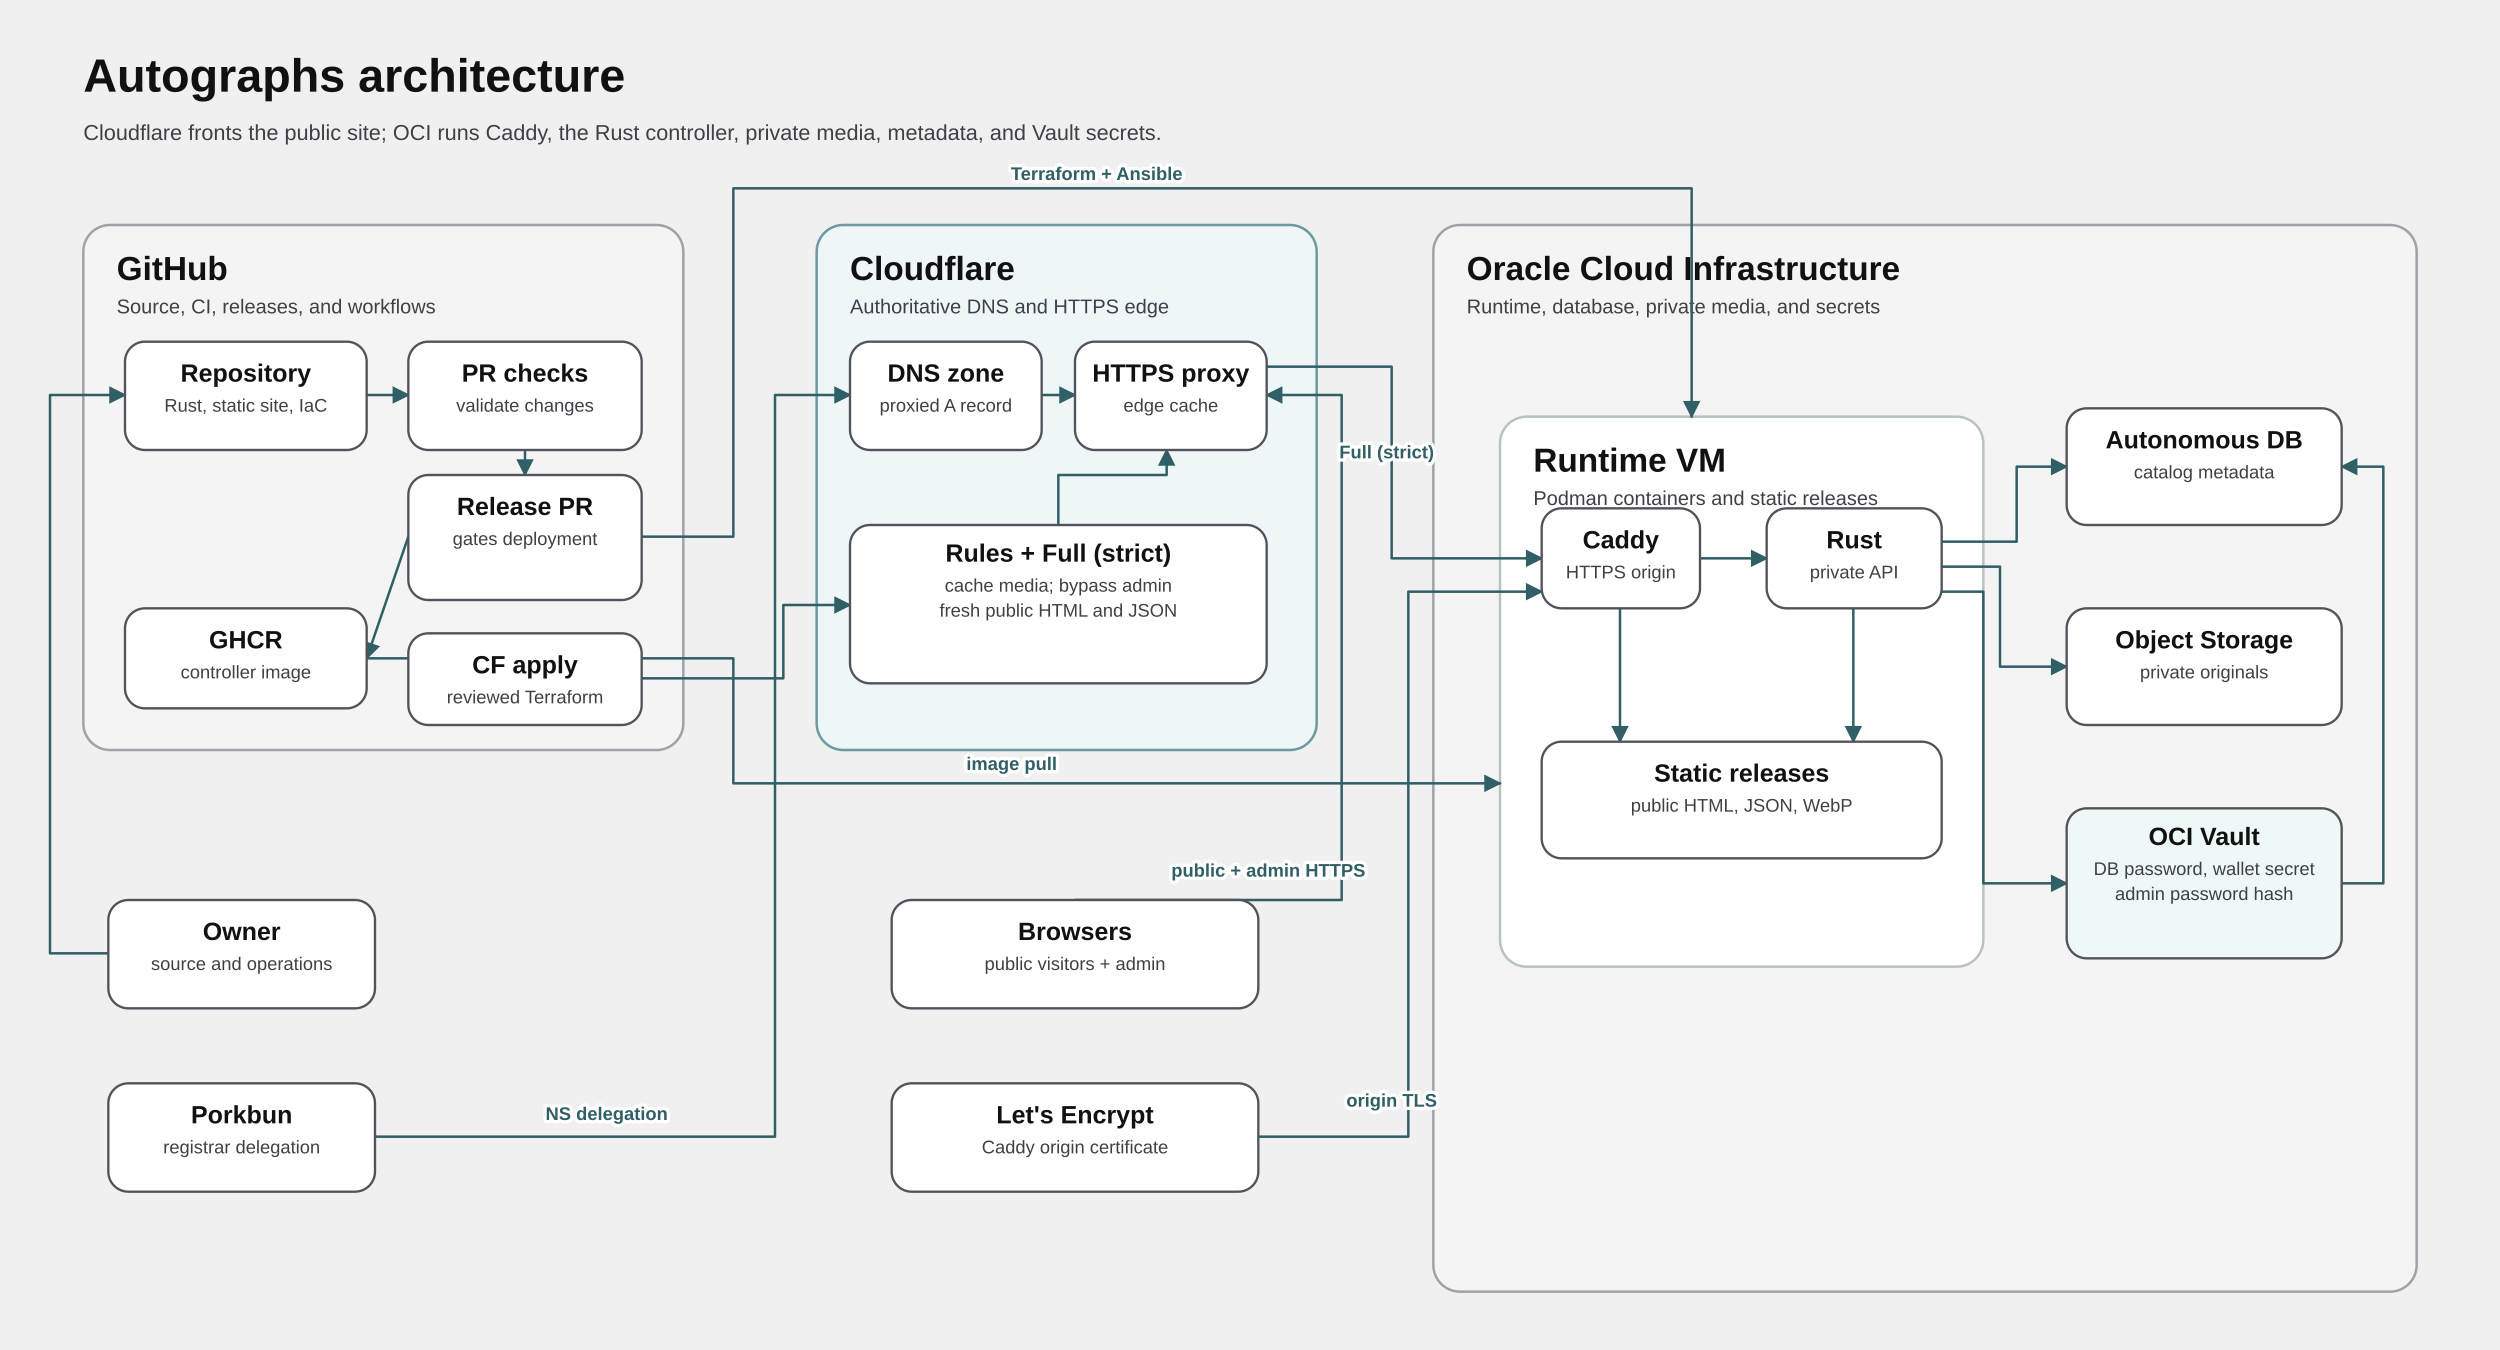
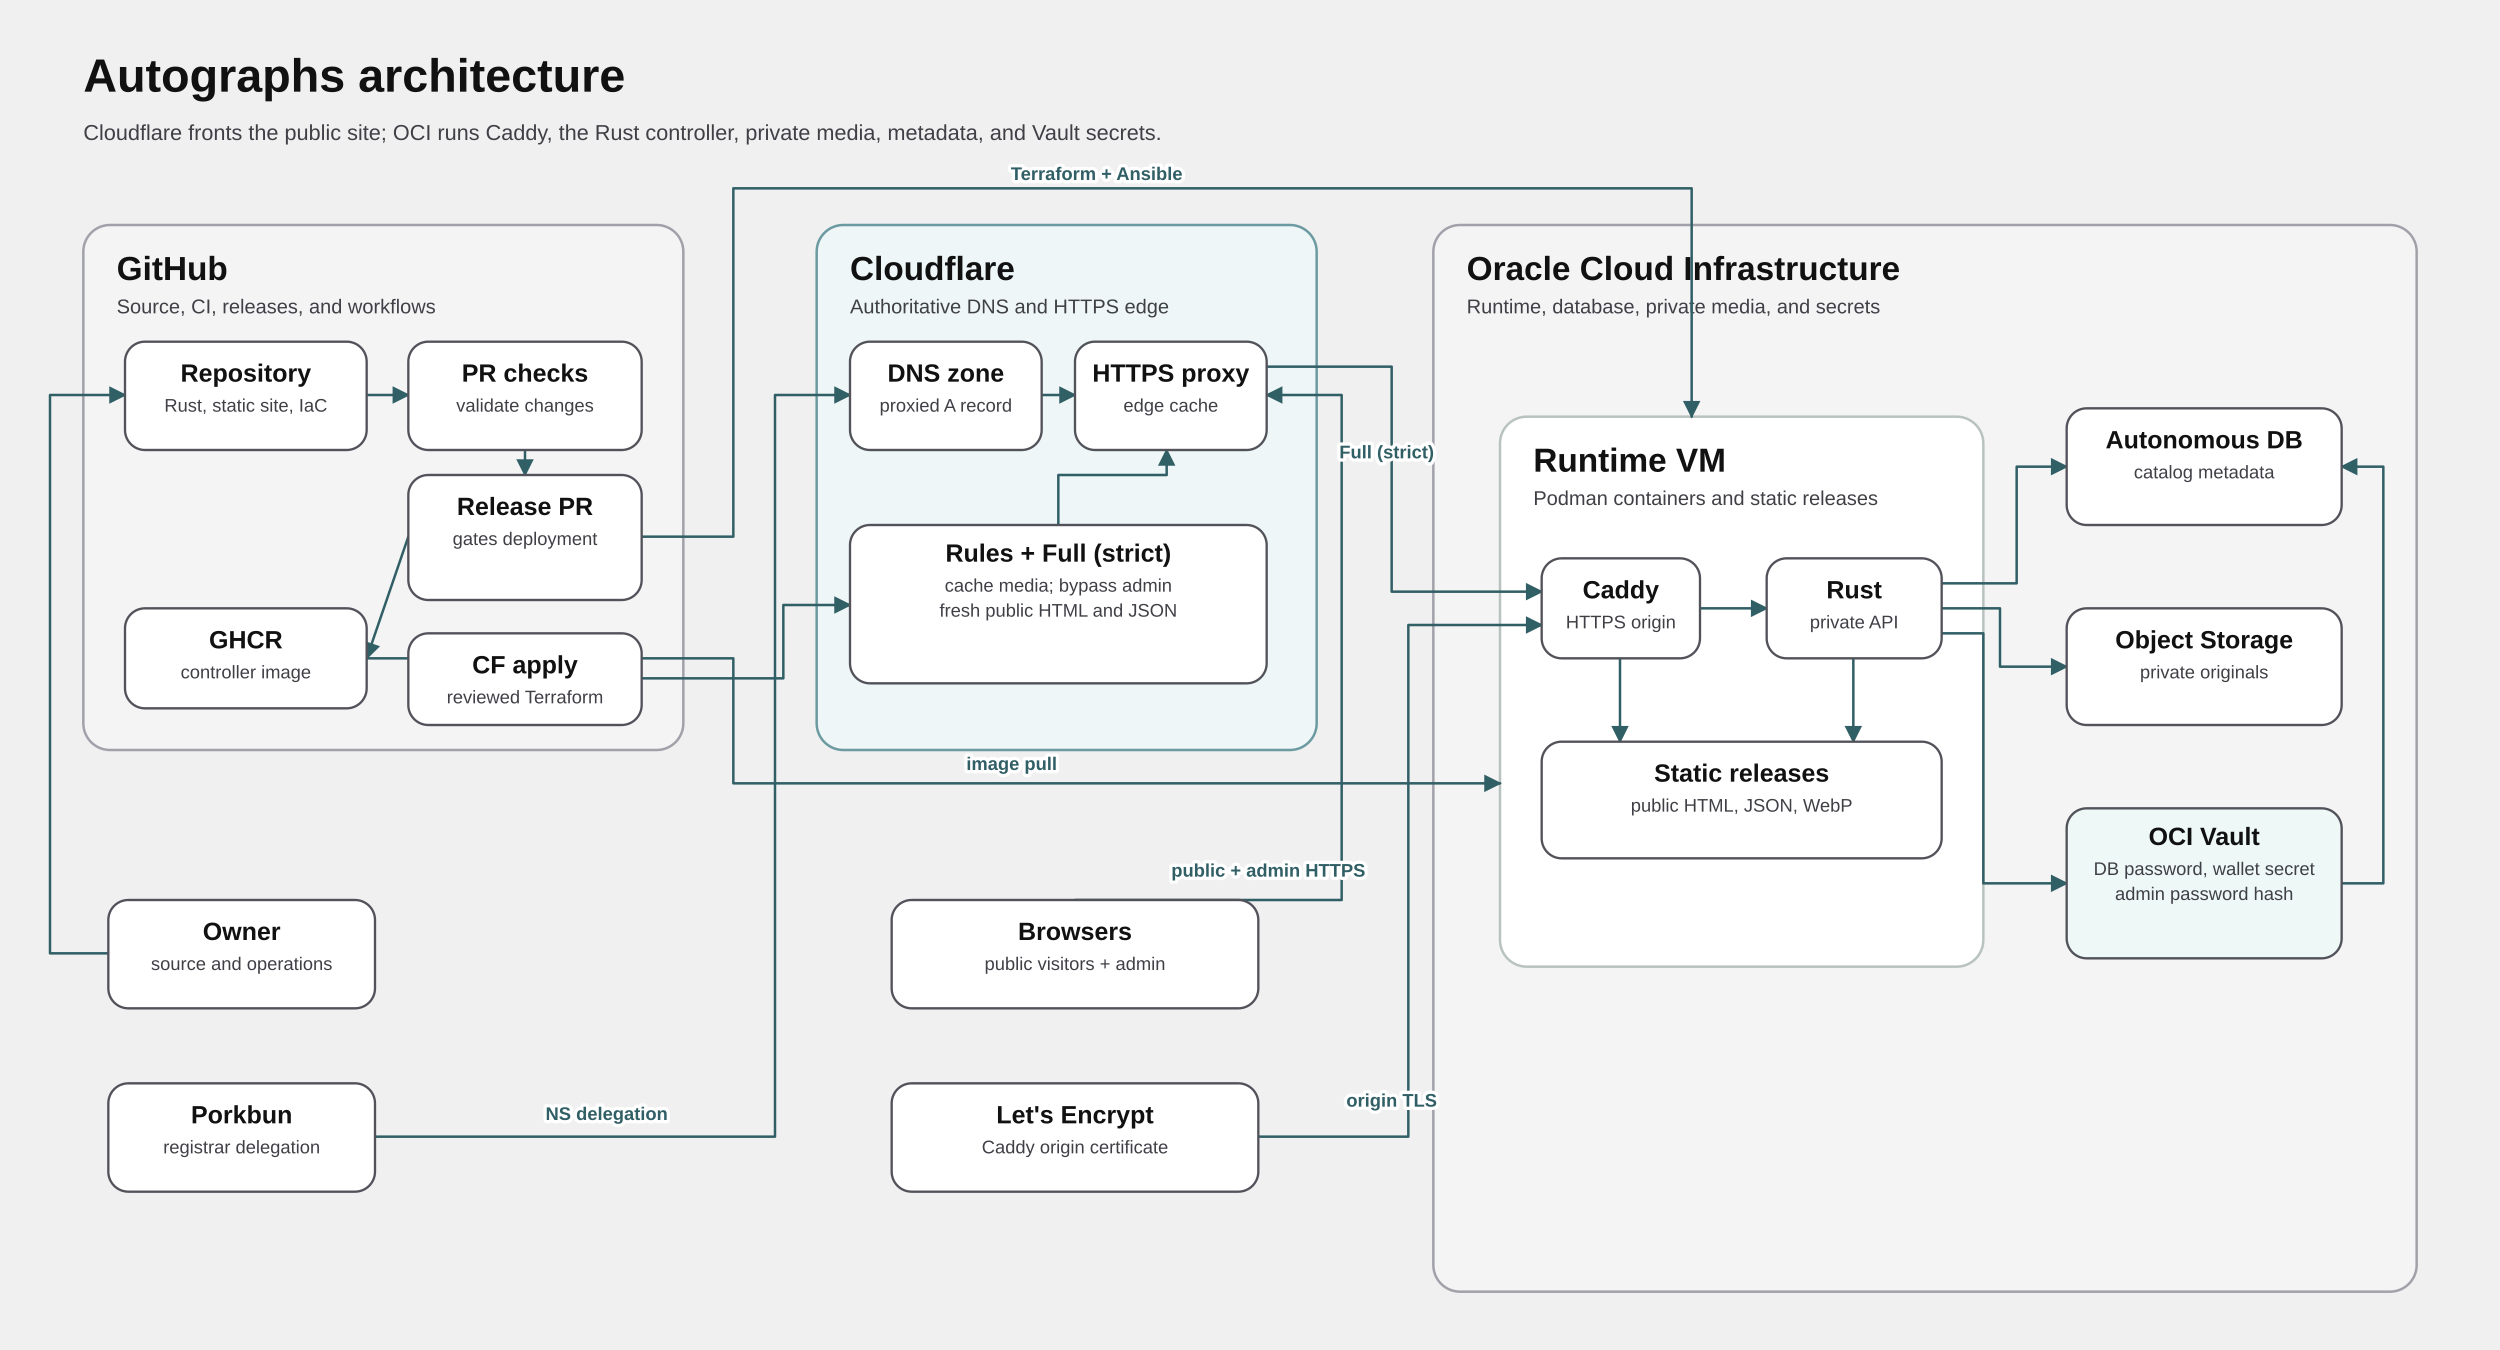
<svg xmlns="http://www.w3.org/2000/svg" viewBox="0 0 1500 810" role="img" aria-labelledby="title desc">
  <defs>
    <marker id="arrow" viewBox="0 0 10 10" refX="9" refY="5" markerWidth="7" markerHeight="7" orient="auto-start-reverse">
      <path d="M 0 0 L 10 5 L 0 10 z" fill="#315f66" />
    </marker>
    <style>
  .page-title { fill:#111; font:700 28px Arial,Helvetica,sans-serif; }
  .subtitle { fill:#3f3f46; font:13px Arial,Helvetica,sans-serif; }
  .zone { fill:#f4f4f5; stroke:#a1a1aa; stroke-width:1.5; }
  .edge-zone { fill:#eef6f7; stroke:#6b9aa0; }
  .panel { fill:#fff; stroke:#b8c3bf; stroke-width:1.5; }
  .box { fill:#fff; stroke:#52525b; stroke-width:1.4; }
  .accent { fill:#eef8f6; }
  .flow { fill:none; stroke:#315f66; stroke-width:1.5; stroke-linecap:round; stroke-linejoin:round; marker-end:url(#arrow); }
  .zone-title { fill:#111; font:700 20px Arial,Helvetica,sans-serif; }
  .zone-small { fill:#3f3f46; font:12px Arial,Helvetica,sans-serif; }
  .box-title { fill:#111; font:700 15px Arial,Helvetica,sans-serif; }
  .box-small { fill:#3f3f46; font:11px Arial,Helvetica,sans-serif; }
  .flow-label { fill:#315f66; font:600 11px Arial,Helvetica,sans-serif; paint-order:stroke; stroke:#fff; stroke-width:4px; stroke-linejoin:round; }
</style>
  </defs>
  <text x="50" y="55" class="page-title">Autographs architecture</text>
  <text x="50" y="84" class="subtitle">Cloudflare fronts the public site; OCI runs Caddy, the Rust controller, private media, metadata, and Vault secrets.</text>
  <rect x="50" y="135" width="360" height="315" rx="16" class="zone" />
  <text x="70" y="168" class="zone-title">GitHub</text>
  <text x="70" y="188" class="zone-small">Source, CI, releases, and workflows</text>
  <rect x="490" y="135" width="300" height="315" rx="16" class="zone edge-zone" />
  <text x="510" y="168" class="zone-title">Cloudflare</text>
  <text x="510" y="188" class="zone-small">Authoritative DNS and HTTPS edge</text>
  <rect x="860" y="135" width="590" height="640" rx="16" class="zone" />
  <text x="880" y="168" class="zone-title">Oracle Cloud Infrastructure</text>
  <text x="880" y="188" class="zone-small">Runtime, database, private media, and secrets</text>
  <rect x="900" y="250" width="290" height="330" rx="16" class="panel" />
  <text x="920" y="283" class="zone-title">Runtime VM</text>
  <text x="920" y="303" class="zone-small">Podman containers and static releases</text>
  <polyline points="65,572 30,572 30,237 75,237" class="flow" />
  <polyline points="220,237 245,237" class="flow" />
  <polyline points="315,270 315,285" class="flow" />
  <polyline points="245,322 220,395" class="flow" />
  <polyline points="385,322 440,322 440,113 1015,113 1015,250" class="flow" />
  <text x="658" y="108" text-anchor="middle" class="flow-label">Terraform + Ansible</text>
  <polyline points="220,395 440,395 440,470 900,470" class="flow" />
  <text x="607" y="462" text-anchor="middle" class="flow-label">image pull</text>
  <polyline points="385,407 470,407 470,363 510,363" class="flow" />
  <polyline points="225,682 465,682 465,237 510,237" class="flow" />
  <text x="364" y="672" text-anchor="middle" class="flow-label">NS delegation</text>
  <polyline points="645,540 805,540 805,237 760,237" class="flow" />
  <text x="761" y="526" text-anchor="middle" class="flow-label">public + admin HTTPS</text>
  <polyline points="625,237 645,237" class="flow" />
  <polyline points="635,315 635,285 700,285 700,270" class="flow" />
-   <polyline points="760,220 835,220 835,335 925,335" class="flow" />
+   <polyline points="760,220 835,220 835,355 925,355" class="flow" />
  <text x="832" y="275" text-anchor="middle" class="flow-label">Full (strict)</text>
-   <polyline points="755,682 845,682 845,355 925,355" class="flow" />
+   <polyline points="755,682 845,682 845,375 925,375" class="flow" />
  <text x="835" y="664" text-anchor="middle" class="flow-label">origin TLS</text>
-   <polyline points="1020,335 1060,335" class="flow" />
-   <polyline points="972,365 972,445" class="flow" />
-   <polyline points="1112,365 1112,445" class="flow" />
-   <polyline points="1165,325 1210,325 1210,280 1240,280" class="flow" />
-   <polyline points="1165,340 1200,340 1200,400 1240,400" class="flow" />
-   <polyline points="1165,355 1190,355 1190,530 1240,530" class="flow" />
+   <polyline points="1020,365 1060,365" class="flow" />
+   <polyline points="972,395 972,445" class="flow" />
+   <polyline points="1112,395 1112,445" class="flow" />
+   <polyline points="1165,350 1210,350 1210,280 1240,280" class="flow" />
+   <polyline points="1165,365 1200,365 1200,400 1240,400" class="flow" />
+   <polyline points="1165,380 1190,380 1190,530 1240,530" class="flow" />
  <polyline points="1405,530 1430,530 1430,280 1405,280" class="flow" />
  <rect x="75" y="205" width="145" height="65" rx="12" class="box" />
  <text x="147.5" y="229" text-anchor="middle" class="box-title">Repository</text>
  <text x="147.5" y="247" text-anchor="middle" class="box-small">Rust, static site, IaC</text>
  <rect x="245" y="205" width="140" height="65" rx="12" class="box" />
  <text x="315.0" y="229" text-anchor="middle" class="box-title">PR checks</text>
  <text x="315.0" y="247" text-anchor="middle" class="box-small">validate changes</text>
  <rect x="245" y="285" width="140" height="75" rx="12" class="box" />
  <text x="315.0" y="309" text-anchor="middle" class="box-title">Release PR</text>
  <text x="315.0" y="327" text-anchor="middle" class="box-small">gates deployment</text>
  <rect x="75" y="365" width="145" height="60" rx="12" class="box" />
  <text x="147.5" y="389" text-anchor="middle" class="box-title">GHCR</text>
  <text x="147.5" y="407" text-anchor="middle" class="box-small">controller image</text>
  <rect x="245" y="380" width="140" height="55" rx="12" class="box" />
  <text x="315.0" y="404" text-anchor="middle" class="box-title">CF apply</text>
  <text x="315.0" y="422" text-anchor="middle" class="box-small">reviewed Terraform</text>
  <rect x="510" y="205" width="115" height="65" rx="12" class="box" />
  <text x="567.5" y="229" text-anchor="middle" class="box-title">DNS zone</text>
  <text x="567.5" y="247" text-anchor="middle" class="box-small">proxied A record</text>
  <rect x="645" y="205" width="115" height="65" rx="12" class="box" />
  <text x="702.5" y="229" text-anchor="middle" class="box-title">HTTPS proxy</text>
  <text x="702.5" y="247" text-anchor="middle" class="box-small">edge cache</text>
  <rect x="510" y="315" width="250" height="95" rx="12" class="box" />
  <text x="635.0" y="337" text-anchor="middle" class="box-title">Rules + Full (strict)</text>
  <text x="635.0" y="355" text-anchor="middle" class="box-small">cache media; bypass admin</text>
  <text x="635.0" y="370" text-anchor="middle" class="box-small">fresh public HTML and JSON</text>
-   <rect x="925" y="305" width="95" height="60" rx="12" class="box" />
-   <text x="972.5" y="329" text-anchor="middle" class="box-title">Caddy</text>
-   <text x="972.5" y="347" text-anchor="middle" class="box-small">HTTPS origin</text>
-   <rect x="1060" y="305" width="105" height="60" rx="12" class="box" />
-   <text x="1112.5" y="329" text-anchor="middle" class="box-title">Rust</text>
-   <text x="1112.5" y="347" text-anchor="middle" class="box-small">private API</text>
+   <rect x="925" y="335" width="95" height="60" rx="12" class="box" />
+   <text x="972.5" y="359" text-anchor="middle" class="box-title">Caddy</text>
+   <text x="972.5" y="377" text-anchor="middle" class="box-small">HTTPS origin</text>
+   <rect x="1060" y="335" width="105" height="60" rx="12" class="box" />
+   <text x="1112.5" y="359" text-anchor="middle" class="box-title">Rust</text>
+   <text x="1112.5" y="377" text-anchor="middle" class="box-small">private API</text>
  <rect x="925" y="445" width="240" height="70" rx="12" class="box" />
  <text x="1045.0" y="469" text-anchor="middle" class="box-title">Static releases</text>
  <text x="1045.0" y="487" text-anchor="middle" class="box-small">public HTML, JSON, WebP</text>
  <rect x="1240" y="245" width="165" height="70" rx="12" class="box" />
  <text x="1322.5" y="269" text-anchor="middle" class="box-title">Autonomous DB</text>
  <text x="1322.5" y="287" text-anchor="middle" class="box-small">catalog metadata</text>
  <rect x="1240" y="365" width="165" height="70" rx="12" class="box" />
  <text x="1322.5" y="389" text-anchor="middle" class="box-title">Object Storage</text>
  <text x="1322.5" y="407" text-anchor="middle" class="box-small">private originals</text>
  <rect x="1240" y="485" width="165" height="90" rx="12" class="box accent" />
  <text x="1322.5" y="507" text-anchor="middle" class="box-title">OCI Vault</text>
  <text x="1322.5" y="525" text-anchor="middle" class="box-small">DB password, wallet secret</text>
  <text x="1322.5" y="540" text-anchor="middle" class="box-small">admin password hash</text>
  <rect x="65" y="540" width="160" height="65" rx="12" class="box external" />
  <text x="145.0" y="564" text-anchor="middle" class="box-title">Owner</text>
  <text x="145.0" y="582" text-anchor="middle" class="box-small">source and operations</text>
  <rect x="65" y="650" width="160" height="65" rx="12" class="box external" />
  <text x="145.0" y="674" text-anchor="middle" class="box-title">Porkbun</text>
  <text x="145.0" y="692" text-anchor="middle" class="box-small">registrar delegation</text>
  <rect x="535" y="540" width="220" height="65" rx="12" class="box external" />
  <text x="645.0" y="564" text-anchor="middle" class="box-title">Browsers</text>
  <text x="645.0" y="582" text-anchor="middle" class="box-small">public visitors + admin</text>
  <rect x="535" y="650" width="220" height="65" rx="12" class="box external" />
  <text x="645.0" y="674" text-anchor="middle" class="box-title">Let's Encrypt</text>
  <text x="645.0" y="692" text-anchor="middle" class="box-small">Caddy origin certificate</text>
</svg>
